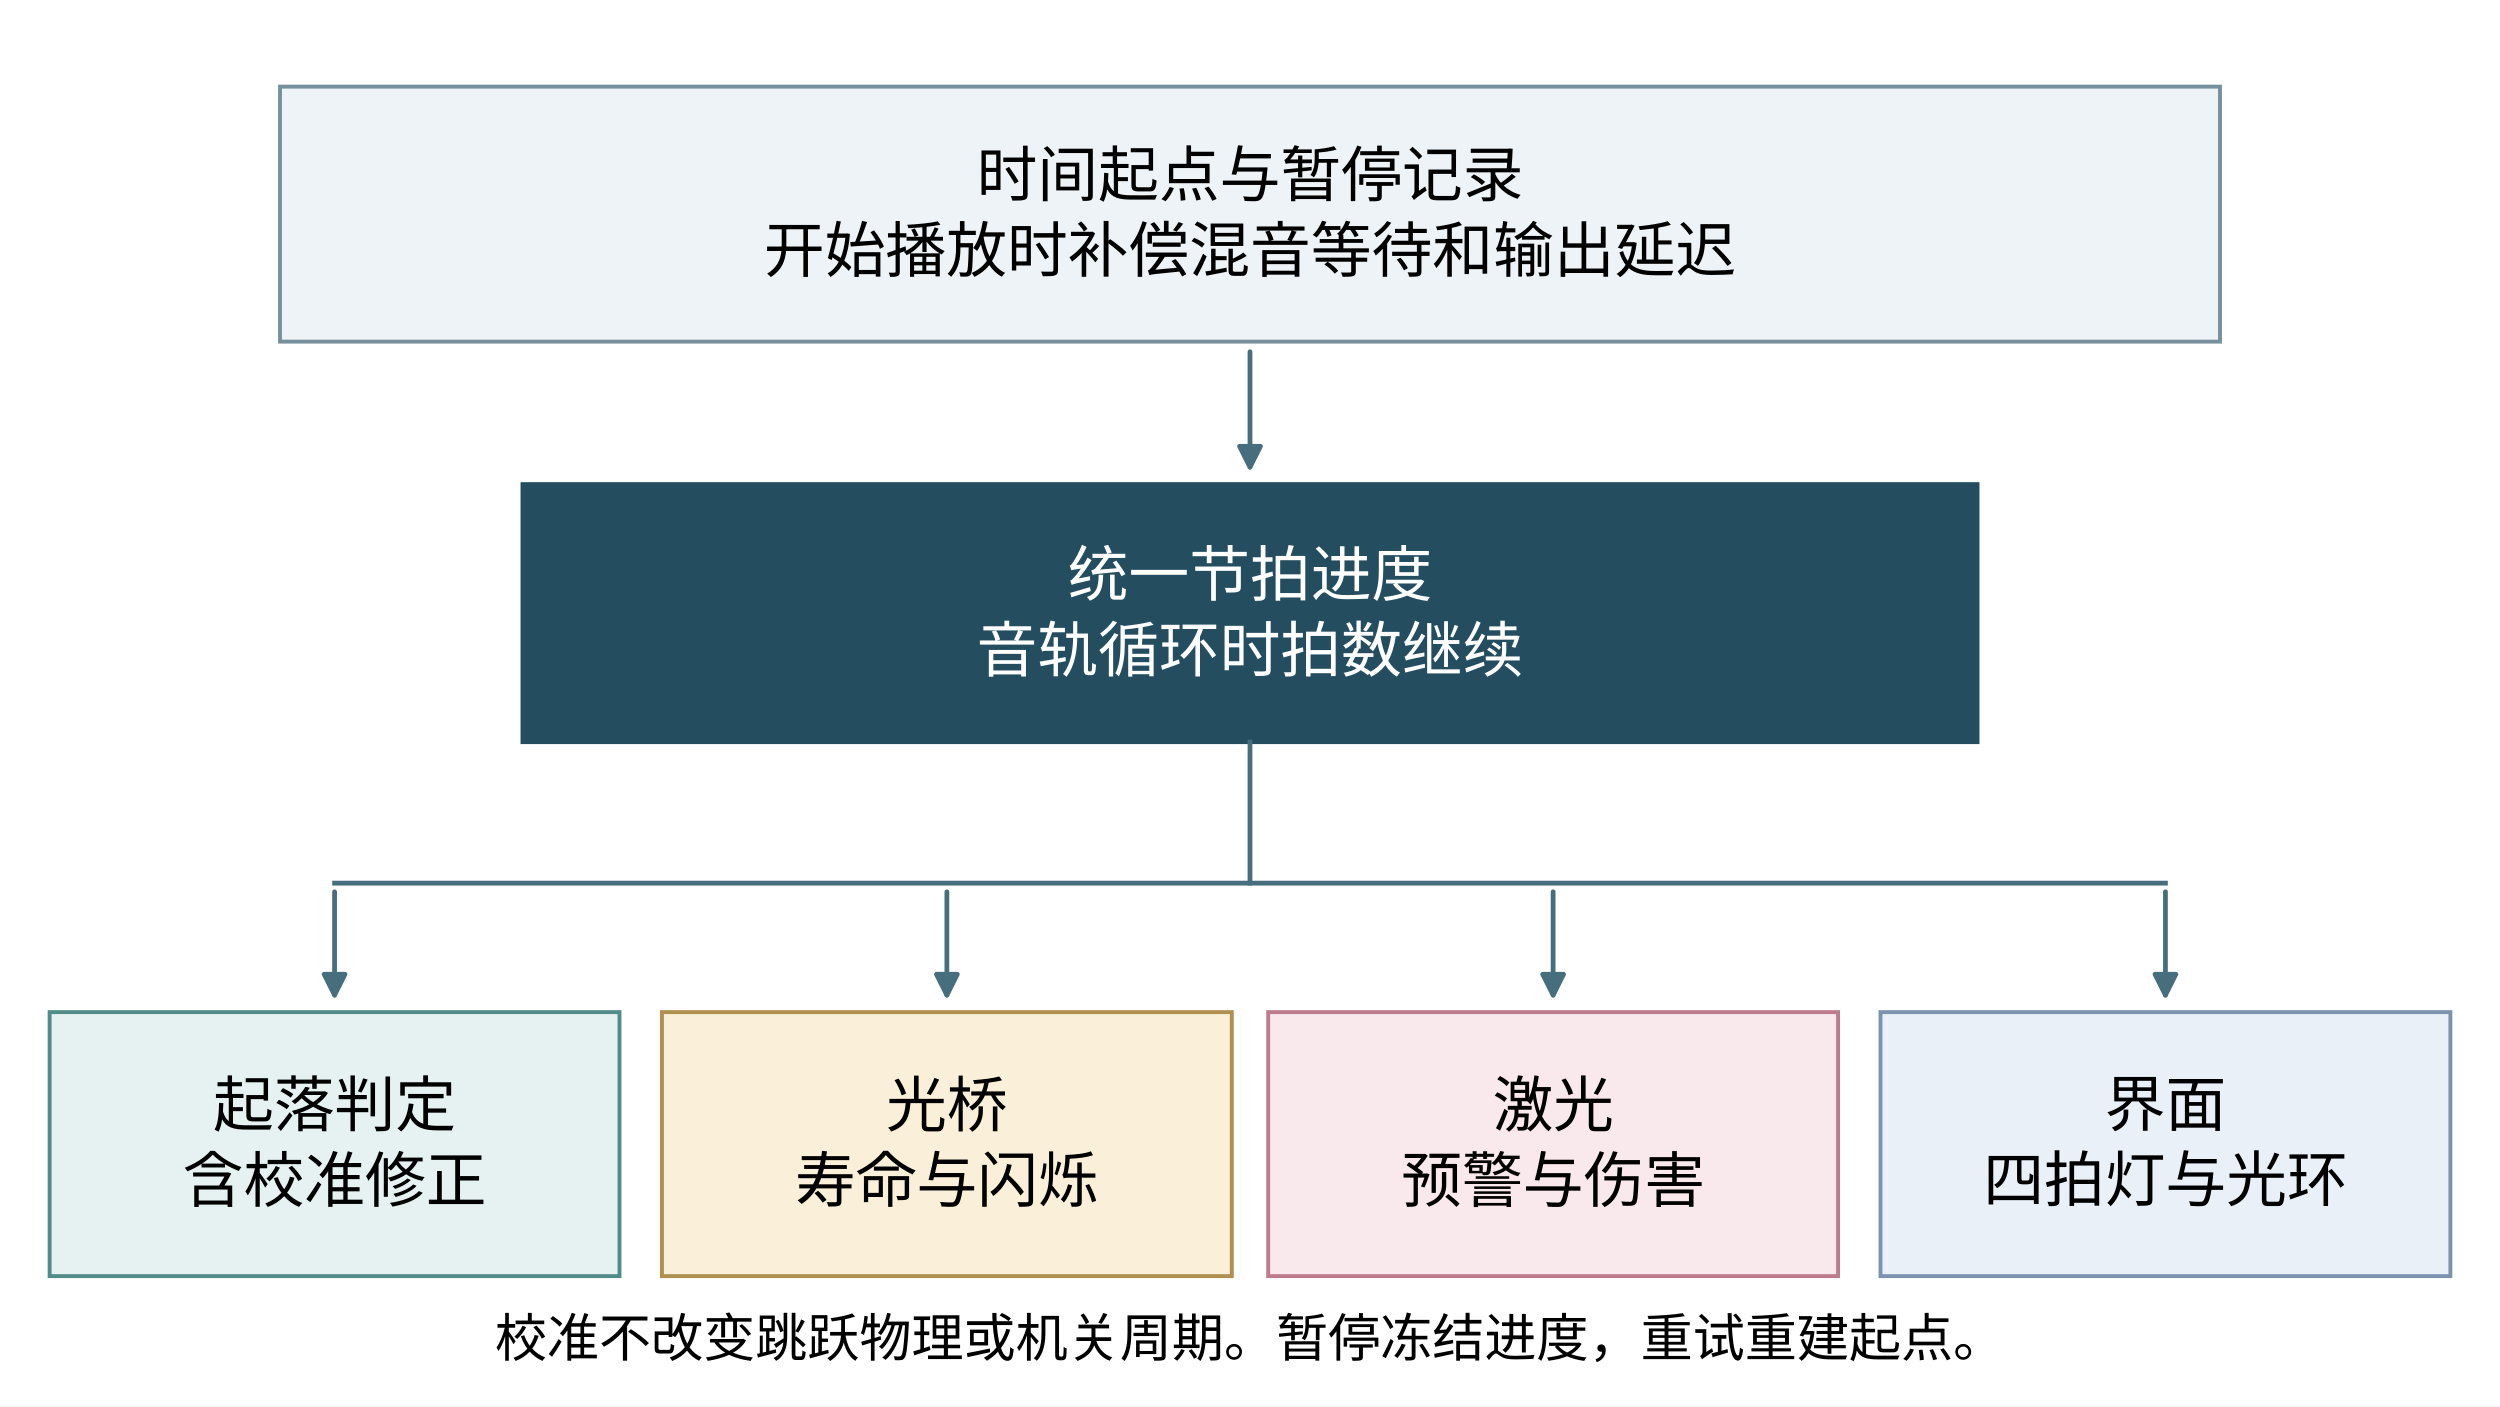
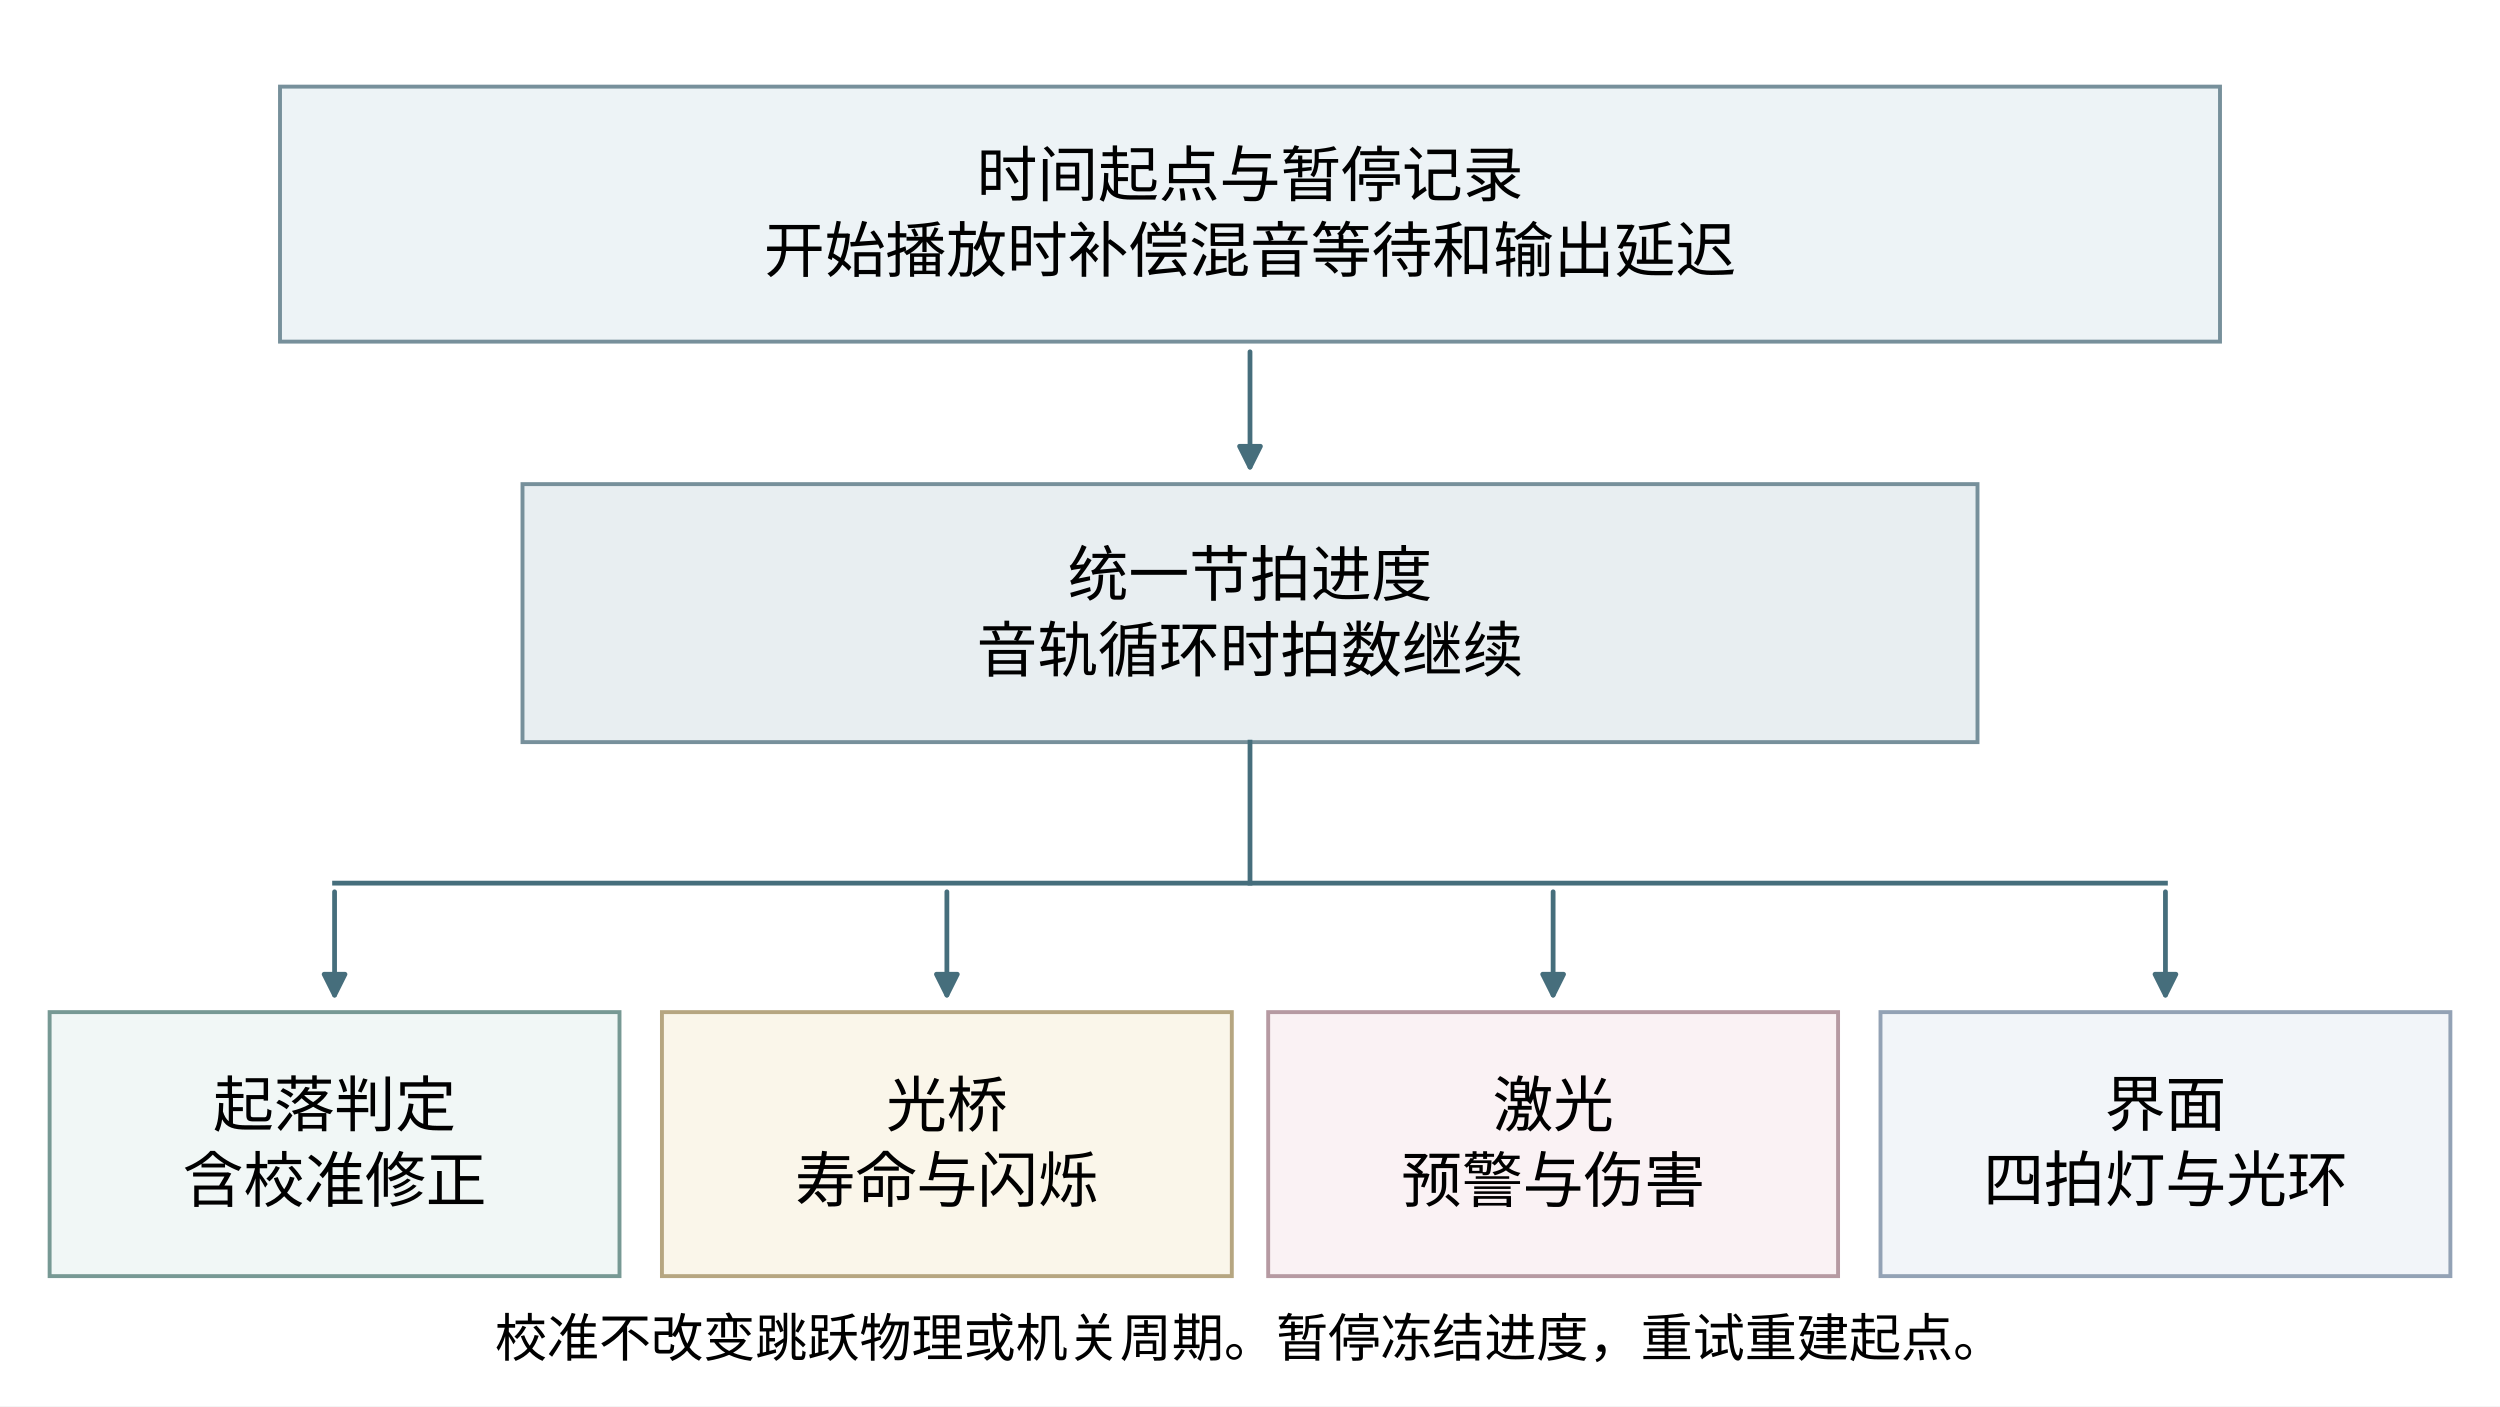
<svg xmlns="http://www.w3.org/2000/svg" width="576pt" height="324pt" viewBox="0 0 576 324" version="1.1">
  <defs>
    <style type="text/css">*{stroke-linejoin: round; stroke-linecap: butt}</style>
  </defs>
  <g id="figure_1">
    <g id="patch_1">
      <path d="M 0 324 L 576 324 L 576 0 L 0 0 z " style="fill: #ffffff" />
    </g>
    <g id="axes_1">
      <g id="patch_2">
-         <path d="M 64.512 78.71 L 511.488 78.71 L 511.488 19.958 L 64.512 19.958 z " clip-path="url(#pb873719464)" style="fill: #edf3f6; stroke: #77909b; stroke-width: 0.9; stroke-linejoin: miter" />
+         <path d="M 64.512 78.71 L 511.488 78.71 L 511.488 19.958 L 64.512 19.958 z " clip-path="url(#p27719c55e5)" style="fill: #edf3f6; stroke: #77909b; stroke-width: 0.9; stroke-linejoin: miter" />
      </g>
      <g id="patch_3">
-         <path d="M 288 81.055 Q 288 94.955 288 107.625 " clip-path="url(#pb873719464)" style="fill: none; stroke: #466e7c; stroke-width: 1.1; stroke-linecap: round" />
-         <path d="M 290.4 102.825 L 288 107.625 L 285.6 102.825 z " clip-path="url(#pb873719464)" style="fill: #466e7c; stroke: #466e7c; stroke-width: 1.1; stroke-linecap: round" />
+         <path d="M 288 81.055 Q 288 94.955 288 107.625 " clip-path="url(#p27719c55e5)" style="fill: none; stroke: #466e7c; stroke-width: 1.1; stroke-linecap: round" />
+         <path d="M 290.4 102.825 L 288 107.625 L 285.6 102.825 z " clip-path="url(#p27719c55e5)" style="fill: #466e7c; stroke: #466e7c; stroke-width: 1.1; stroke-linecap: round" />
      </g>
      <g id="patch_4">
-         <path d="M 120.384 170.986 L 455.616 170.986 L 455.616 111.542 L 120.384 111.542 z " clip-path="url(#pb873719464)" style="fill: #244e60; stroke: #244e60; stroke-width: 0.9; stroke-linejoin: miter" />
+         <path d="M 120.384 170.986 L 455.616 170.986 L 455.616 111.542 L 120.384 111.542 z " clip-path="url(#p27719c55e5)" style="fill: #e8eef1; stroke: #77909b; stroke-width: 0.9; stroke-linejoin: miter" />
      </g>
      <g id="patch_5">
-         <path d="M 77.083 205.474 Q 77.083 217.987 77.083 229.27 " clip-path="url(#pb873719464)" style="fill: none; stroke: #466e7c; stroke-width: 1.1; stroke-linecap: round" />
-         <path d="M 79.483 224.47 L 77.083 229.27 L 74.683 224.47 z " clip-path="url(#pb873719464)" style="fill: #466e7c; stroke: #466e7c; stroke-width: 1.1; stroke-linecap: round" />
+         <path d="M 77.083 205.474 Q 77.083 217.987 77.083 229.27 " clip-path="url(#p27719c55e5)" style="fill: none; stroke: #466e7c; stroke-width: 1.1; stroke-linecap: round" />
+         <path d="M 79.483 224.47 L 77.083 229.27 L 74.683 224.47 z " clip-path="url(#p27719c55e5)" style="fill: #466e7c; stroke: #466e7c; stroke-width: 1.1; stroke-linecap: round" />
      </g>
      <g id="patch_6">
-         <path d="M 11.434 294.019 L 142.733 294.019 L 142.733 233.194 L 11.434 233.194 z " clip-path="url(#pb873719464)" style="fill: #e5f2f1; stroke: #528c88; stroke-width: 0.9; stroke-linejoin: miter" />
+         <path d="M 11.434 294.019 L 142.733 294.019 L 142.733 233.194 L 11.434 233.194 z " clip-path="url(#p27719c55e5)" style="fill: #f1f7f6; stroke: #779994; stroke-width: 0.9; stroke-linejoin: miter" />
      </g>
      <g id="patch_7">
-         <path d="M 218.16 205.474 Q 218.16 217.987 218.16 229.27 " clip-path="url(#pb873719464)" style="fill: none; stroke: #466e7c; stroke-width: 1.1; stroke-linecap: round" />
-         <path d="M 220.56 224.47 L 218.16 229.27 L 215.76 224.47 z " clip-path="url(#pb873719464)" style="fill: #466e7c; stroke: #466e7c; stroke-width: 1.1; stroke-linecap: round" />
+         <path d="M 218.16 205.474 Q 218.16 217.987 218.16 229.27 " clip-path="url(#p27719c55e5)" style="fill: none; stroke: #466e7c; stroke-width: 1.1; stroke-linecap: round" />
+         <path d="M 220.56 224.47 L 218.16 229.27 L 215.76 224.47 z " clip-path="url(#p27719c55e5)" style="fill: #466e7c; stroke: #466e7c; stroke-width: 1.1; stroke-linecap: round" />
      </g>
      <g id="patch_8">
-         <path d="M 152.51 294.019 L 283.81 294.019 L 283.81 233.194 L 152.51 233.194 z " clip-path="url(#pb873719464)" style="fill: #faf0d9; stroke: #af904e; stroke-width: 0.9; stroke-linejoin: miter" />
+         <path d="M 152.51 294.019 L 283.81 294.019 L 283.81 233.194 L 152.51 233.194 z " clip-path="url(#p27719c55e5)" style="fill: #faf6ea; stroke: #b6a681; stroke-width: 0.9; stroke-linejoin: miter" />
      </g>
      <g id="patch_9">
-         <path d="M 357.84 205.474 Q 357.84 217.987 357.84 229.27 " clip-path="url(#pb873719464)" style="fill: none; stroke: #466e7c; stroke-width: 1.1; stroke-linecap: round" />
-         <path d="M 360.24 224.47 L 357.84 229.27 L 355.44 224.47 z " clip-path="url(#pb873719464)" style="fill: #466e7c; stroke: #466e7c; stroke-width: 1.1; stroke-linecap: round" />
+         <path d="M 357.84 205.474 Q 357.84 217.987 357.84 229.27 " clip-path="url(#p27719c55e5)" style="fill: none; stroke: #466e7c; stroke-width: 1.1; stroke-linecap: round" />
+         <path d="M 360.24 224.47 L 357.84 229.27 L 355.44 224.47 z " clip-path="url(#p27719c55e5)" style="fill: #466e7c; stroke: #466e7c; stroke-width: 1.1; stroke-linecap: round" />
      </g>
      <g id="patch_10">
-         <path d="M 292.19 294.019 L 423.49 294.019 L 423.49 233.194 L 292.19 233.194 z " clip-path="url(#pb873719464)" style="fill: #f9e9ed; stroke: #bd7c8d; stroke-width: 0.9; stroke-linejoin: miter" />
+         <path d="M 292.19 294.019 L 423.49 294.019 L 423.49 233.194 L 292.19 233.194 z " clip-path="url(#p27719c55e5)" style="fill: #faf2f4; stroke: #b69aa2; stroke-width: 0.9; stroke-linejoin: miter" />
      </g>
      <g id="patch_11">
-         <path d="M 498.917 205.474 Q 498.917 217.987 498.917 229.27 " clip-path="url(#pb873719464)" style="fill: none; stroke: #466e7c; stroke-width: 1.1; stroke-linecap: round" />
-         <path d="M 501.317 224.47 L 498.917 229.27 L 496.517 224.47 z " clip-path="url(#pb873719464)" style="fill: #466e7c; stroke: #466e7c; stroke-width: 1.1; stroke-linecap: round" />
+         <path d="M 498.917 205.474 Q 498.917 217.987 498.917 229.27 " clip-path="url(#p27719c55e5)" style="fill: none; stroke: #466e7c; stroke-width: 1.1; stroke-linecap: round" />
+         <path d="M 501.317 224.47 L 498.917 229.27 L 496.517 224.47 z " clip-path="url(#p27719c55e5)" style="fill: #466e7c; stroke: #466e7c; stroke-width: 1.1; stroke-linecap: round" />
      </g>
      <g id="patch_12">
-         <path d="M 433.267 294.019 L 564.566 294.019 L 564.566 233.194 L 433.267 233.194 z " clip-path="url(#pb873719464)" style="fill: #eaf0f7; stroke: #7c93ae; stroke-width: 0.9; stroke-linejoin: miter" />
+         <path d="M 433.267 294.019 L 564.566 294.019 L 564.566 233.194 L 433.267 233.194 z " clip-path="url(#p27719c55e5)" style="fill: #f2f5f9; stroke: #93a2b5; stroke-width: 0.9; stroke-linejoin: miter" />
      </g>
      <g id="line2d_1">
-         <path d="M 77.083 203.472 L 498.917 203.472 " clip-path="url(#pb873719464)" style="fill: none; stroke: #466e7c; stroke-width: 1.1; stroke-linecap: square" />
+         <path d="M 77.083 203.472 L 498.917 203.472 " clip-path="url(#p27719c55e5)" style="fill: none; stroke: #466e7c; stroke-width: 1.1; stroke-linecap: square" />
      </g>
      <g id="line2d_2">
-         <path d="M 288 170.986 L 288 203.472 " clip-path="url(#pb873719464)" style="fill: none; stroke: #466e7c; stroke-width: 1.1; stroke-linecap: square" />
+         <path d="M 288 170.986 L 288 203.472 " clip-path="url(#p27719c55e5)" style="fill: none; stroke: #466e7c; stroke-width: 1.1; stroke-linecap: square" />
      </g>
      <g id="text_1">
        <text style="font-size: 14px; font-family: 'DejaVu Sans', 'Bitstream Vera Sans', 'Computer Modern Sans Serif', 'Lucida Grande', 'Verdana', 'Geneva', 'Lucid', 'Arial', 'Helvetica', 'Avant Garde', sans-serif" transform="translate(225 45.24377)">时间起点与暂停记录</text>
        <text style="font-size: 14px; font-family: 'DejaVu Sans', 'Bitstream Vera Sans', 'Computer Modern Sans Serif', 'Lucida Grande', 'Verdana', 'Geneva', 'Lucid', 'Arial', 'Helvetica', 'Avant Garde', sans-serif" transform="translate(176 62.66721)">开始播放时补偿混音等待和输出延迟</text>
      </g>
      <g id="text_2">
-         <text style="font-size: 14px; font-family: 'DejaVu Sans', 'Bitstream Vera Sans', 'Computer Modern Sans Serif', 'Lucida Grande', 'Verdana', 'Geneva', 'Lucid', 'Arial', 'Helvetica', 'Avant Garde', sans-serif; fill: #ffffff" transform="translate(246 137.3265)">统一节拍进度</text>
-         <text style="font-size: 14px; font-family: 'DejaVu Sans', 'Bitstream Vera Sans', 'Computer Modern Sans Serif', 'Lucida Grande', 'Verdana', 'Geneva', 'Lucid', 'Arial', 'Helvetica', 'Avant Garde', sans-serif; fill: #ffffff" transform="translate(225 154.7718)">音轨循环时拍数继续</text>
+         <text style="font-size: 14px; font-family: 'DejaVu Sans', 'Bitstream Vera Sans', 'Computer Modern Sans Serif', 'Lucida Grande', 'Verdana', 'Geneva', 'Lucid', 'Arial', 'Helvetica', 'Avant Garde', sans-serif" transform="translate(246 137.3265)">统一节拍进度</text>
+         <text style="font-size: 14px; font-family: 'DejaVu Sans', 'Bitstream Vera Sans', 'Computer Modern Sans Serif', 'Lucida Grande', 'Verdana', 'Geneva', 'Lucid', 'Arial', 'Helvetica', 'Avant Garde', sans-serif" transform="translate(225 154.7718)">音轨循环时拍数继续</text>
      </g>
      <g id="text_3">
        <text style="font-size: 14px; font-family: 'DejaVu Sans', 'Bitstream Vera Sans', 'Computer Modern Sans Serif', 'Lucida Grande', 'Verdana', 'Geneva', 'Lucid', 'Arial', 'Helvetica', 'Avant Garde', sans-serif" transform="translate(49.0832 259.5158)">起落判定</text>
        <text style="font-size: 14px; font-family: 'DejaVu Sans', 'Bitstream Vera Sans', 'Computer Modern Sans Serif', 'Lucida Grande', 'Verdana', 'Geneva', 'Lucid', 'Arial', 'Helvetica', 'Avant Garde', sans-serif" transform="translate(42.0832 276.9392)">含校准修正</text>
      </g>
      <g id="text_4">
        <text style="font-size: 14px; font-family: 'DejaVu Sans', 'Bitstream Vera Sans', 'Computer Modern Sans Serif', 'Lucida Grande', 'Verdana', 'Geneva', 'Lucid', 'Arial', 'Helvetica', 'Avant Garde', sans-serif" transform="translate(204.16 259.5814)">光桥</text>
        <text style="font-size: 14px; font-family: 'DejaVu Sans', 'Bitstream Vera Sans', 'Computer Modern Sans Serif', 'Lucida Grande', 'Verdana', 'Geneva', 'Lucid', 'Arial', 'Helvetica', 'Avant Garde', sans-serif" transform="translate(183.16 276.9283)">寿命与闪烁</text>
      </g>
      <g id="text_5">
        <text style="font-size: 14px; font-family: 'DejaVu Sans', 'Bitstream Vera Sans', 'Computer Modern Sans Serif', 'Lucida Grande', 'Verdana', 'Geneva', 'Lucid', 'Arial', 'Helvetica', 'Avant Garde', sans-serif" transform="translate(343.84 259.5431)">激光</text>
        <text style="font-size: 14px; font-family: 'DejaVu Sans', 'Bitstream Vera Sans', 'Computer Modern Sans Serif', 'Lucida Grande', 'Verdana', 'Geneva', 'Lucid', 'Arial', 'Helvetica', 'Avant Garde', sans-serif" transform="translate(322.84 276.9666)">预警与伤害</text>
      </g>
      <g id="text_6">
        <text style="font-size: 14px; font-family: 'DejaVu Sans', 'Bitstream Vera Sans', 'Computer Modern Sans Serif', 'Lucida Grande', 'Verdana', 'Geneva', 'Lucid', 'Arial', 'Helvetica', 'Avant Garde', sans-serif" transform="translate(484.9168 259.4447)">界面</text>
        <text style="font-size: 14px; font-family: 'DejaVu Sans', 'Bitstream Vera Sans', 'Computer Modern Sans Serif', 'Lucida Grande', 'Verdana', 'Geneva', 'Lucid', 'Arial', 'Helvetica', 'Avant Garde', sans-serif" transform="translate(456.9168 276.7916)">四拍灯与光环</text>
      </g>
      <g id="text_7">
        <text style="font-size: 12px; font-family: 'DejaVu Sans', 'Bitstream Vera Sans', 'Computer Modern Sans Serif', 'Lucida Grande', 'Verdana', 'Geneva', 'Lucid', 'Arial', 'Helvetica', 'Avant Garde', sans-serif; text-anchor: middle" x="288" y="312.566" transform="rotate(-0 288 312.5657)">校准不改变跳跃物理或机关周期。暂停冻结进度，重试重建起点。</text>
      </g>
    </g>
  </g>
  <defs>
-     <clipPath id="pb873719464">
+     <clipPath id="p27719c55e5">
      <rect x="8.64" y="6.48" width="558.72" height="311.04" />
    </clipPath>
  </defs>
</svg>
